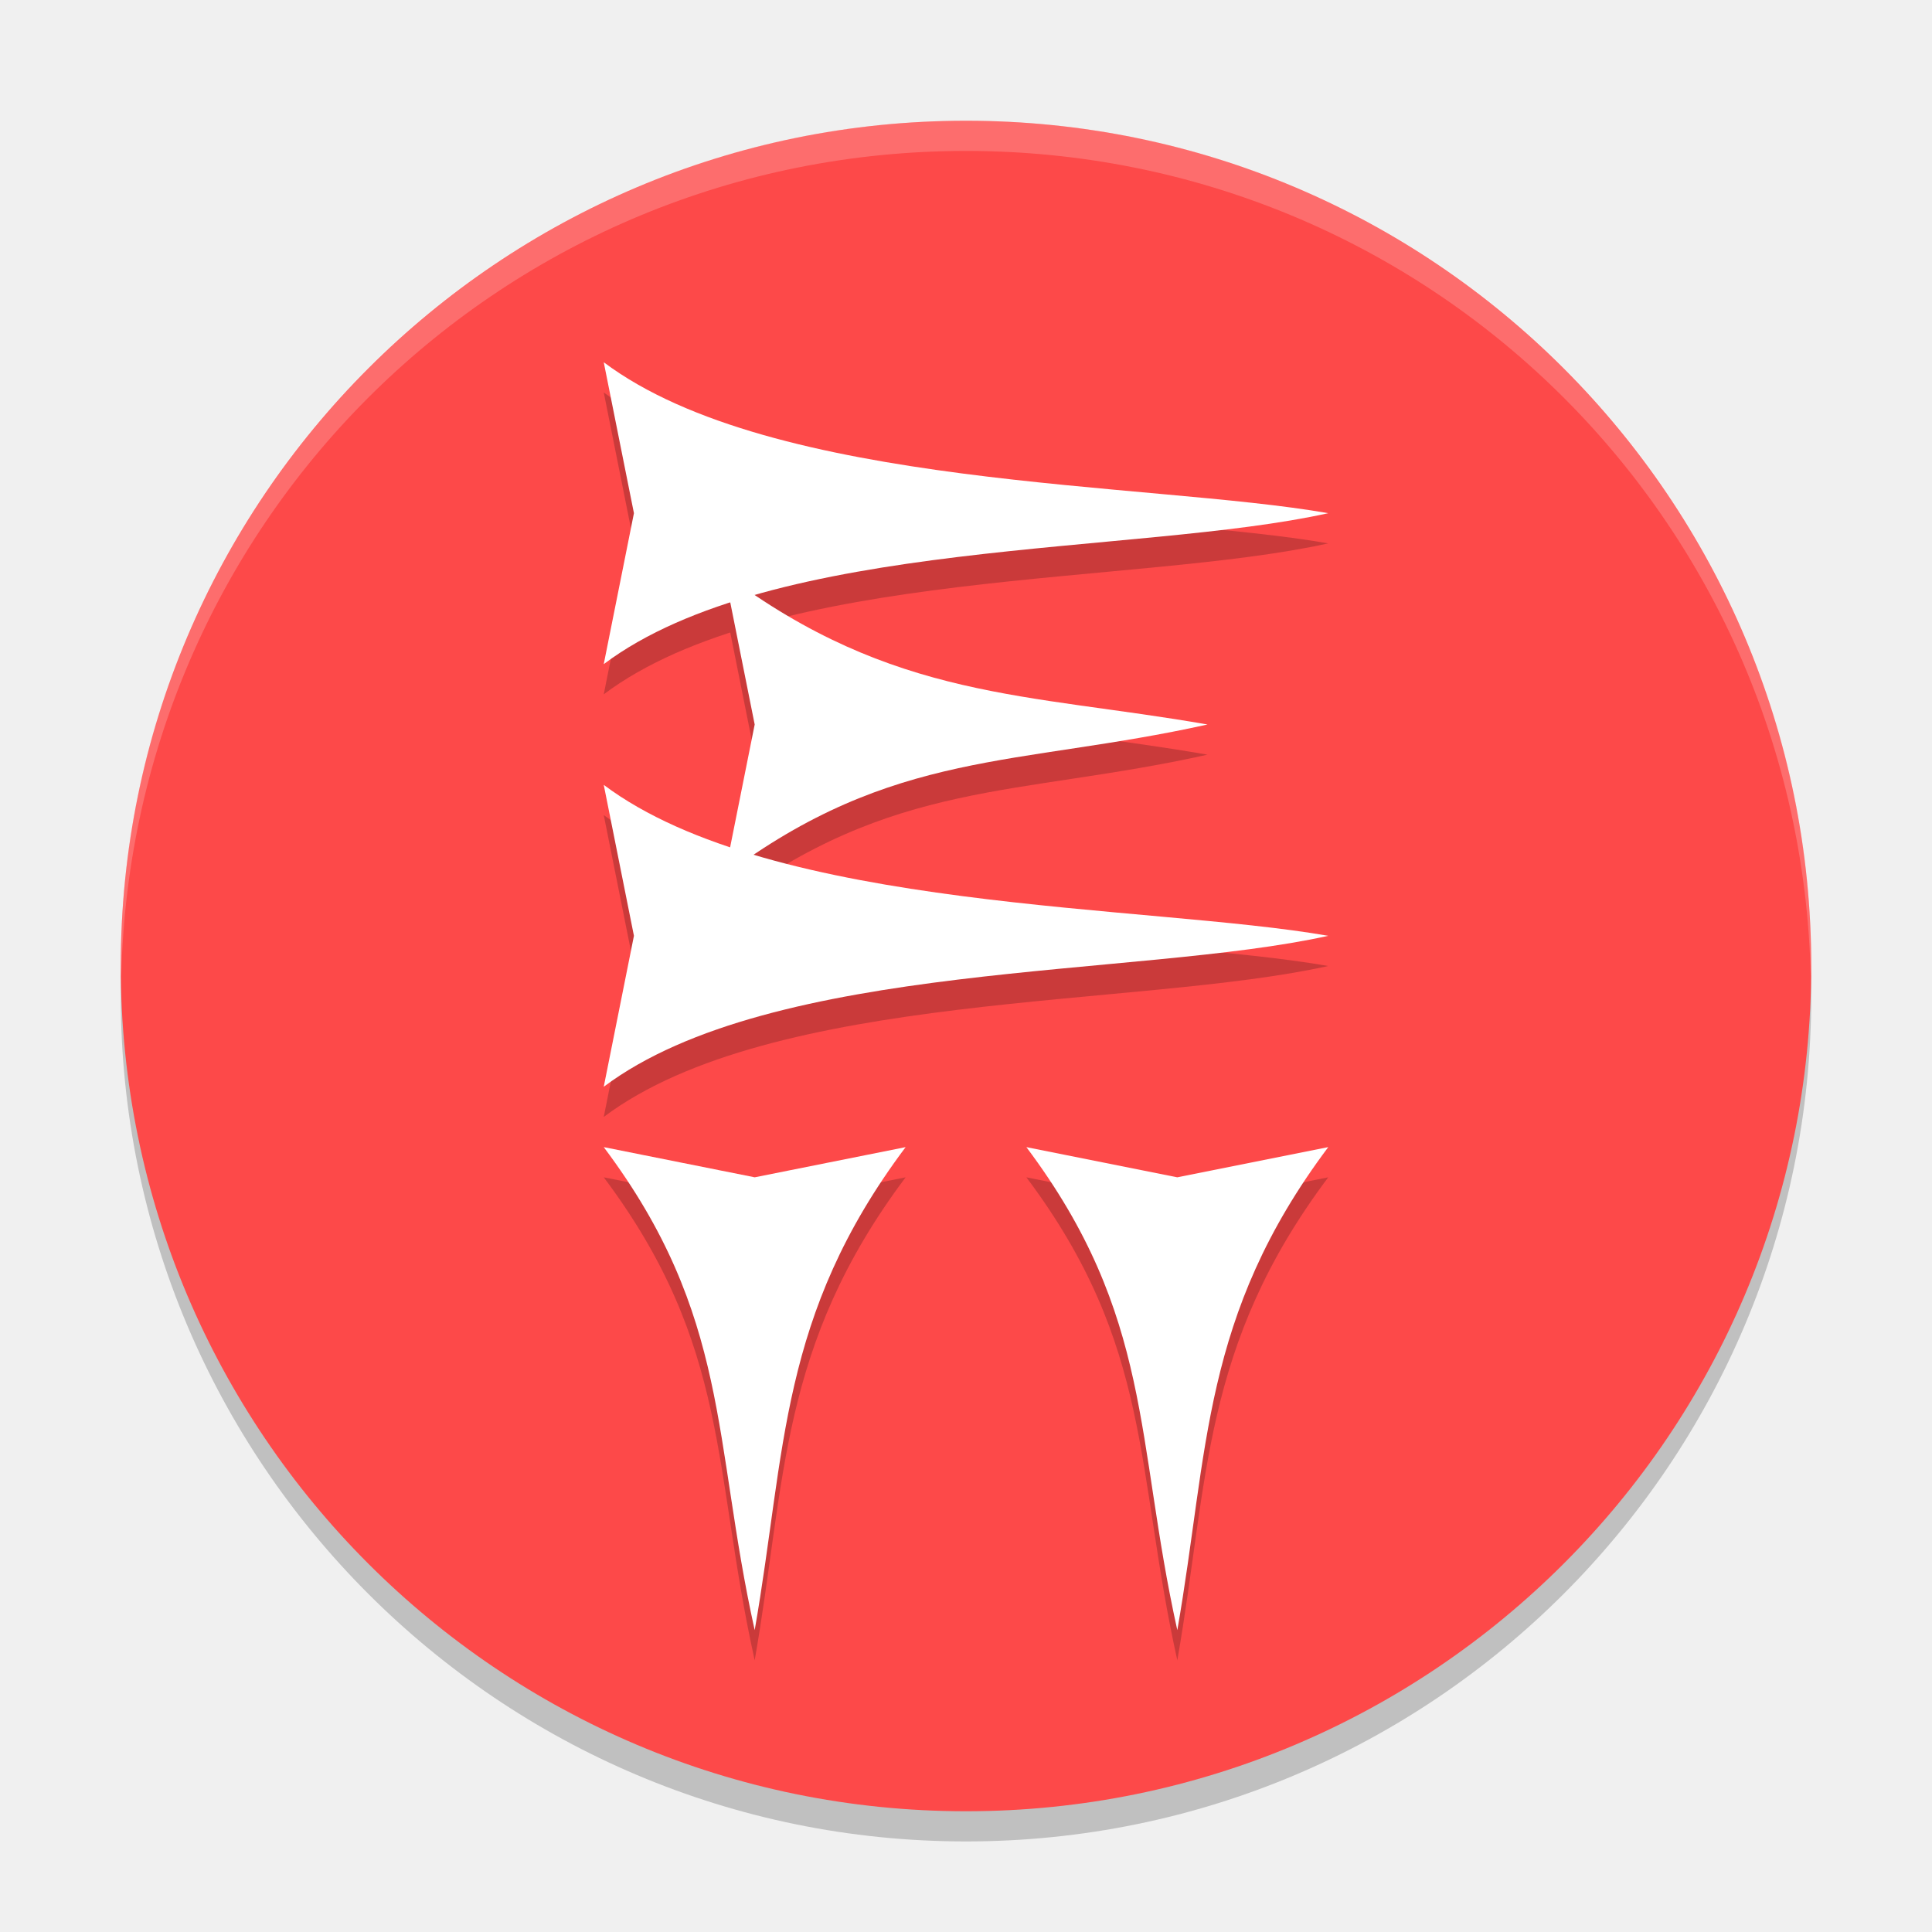
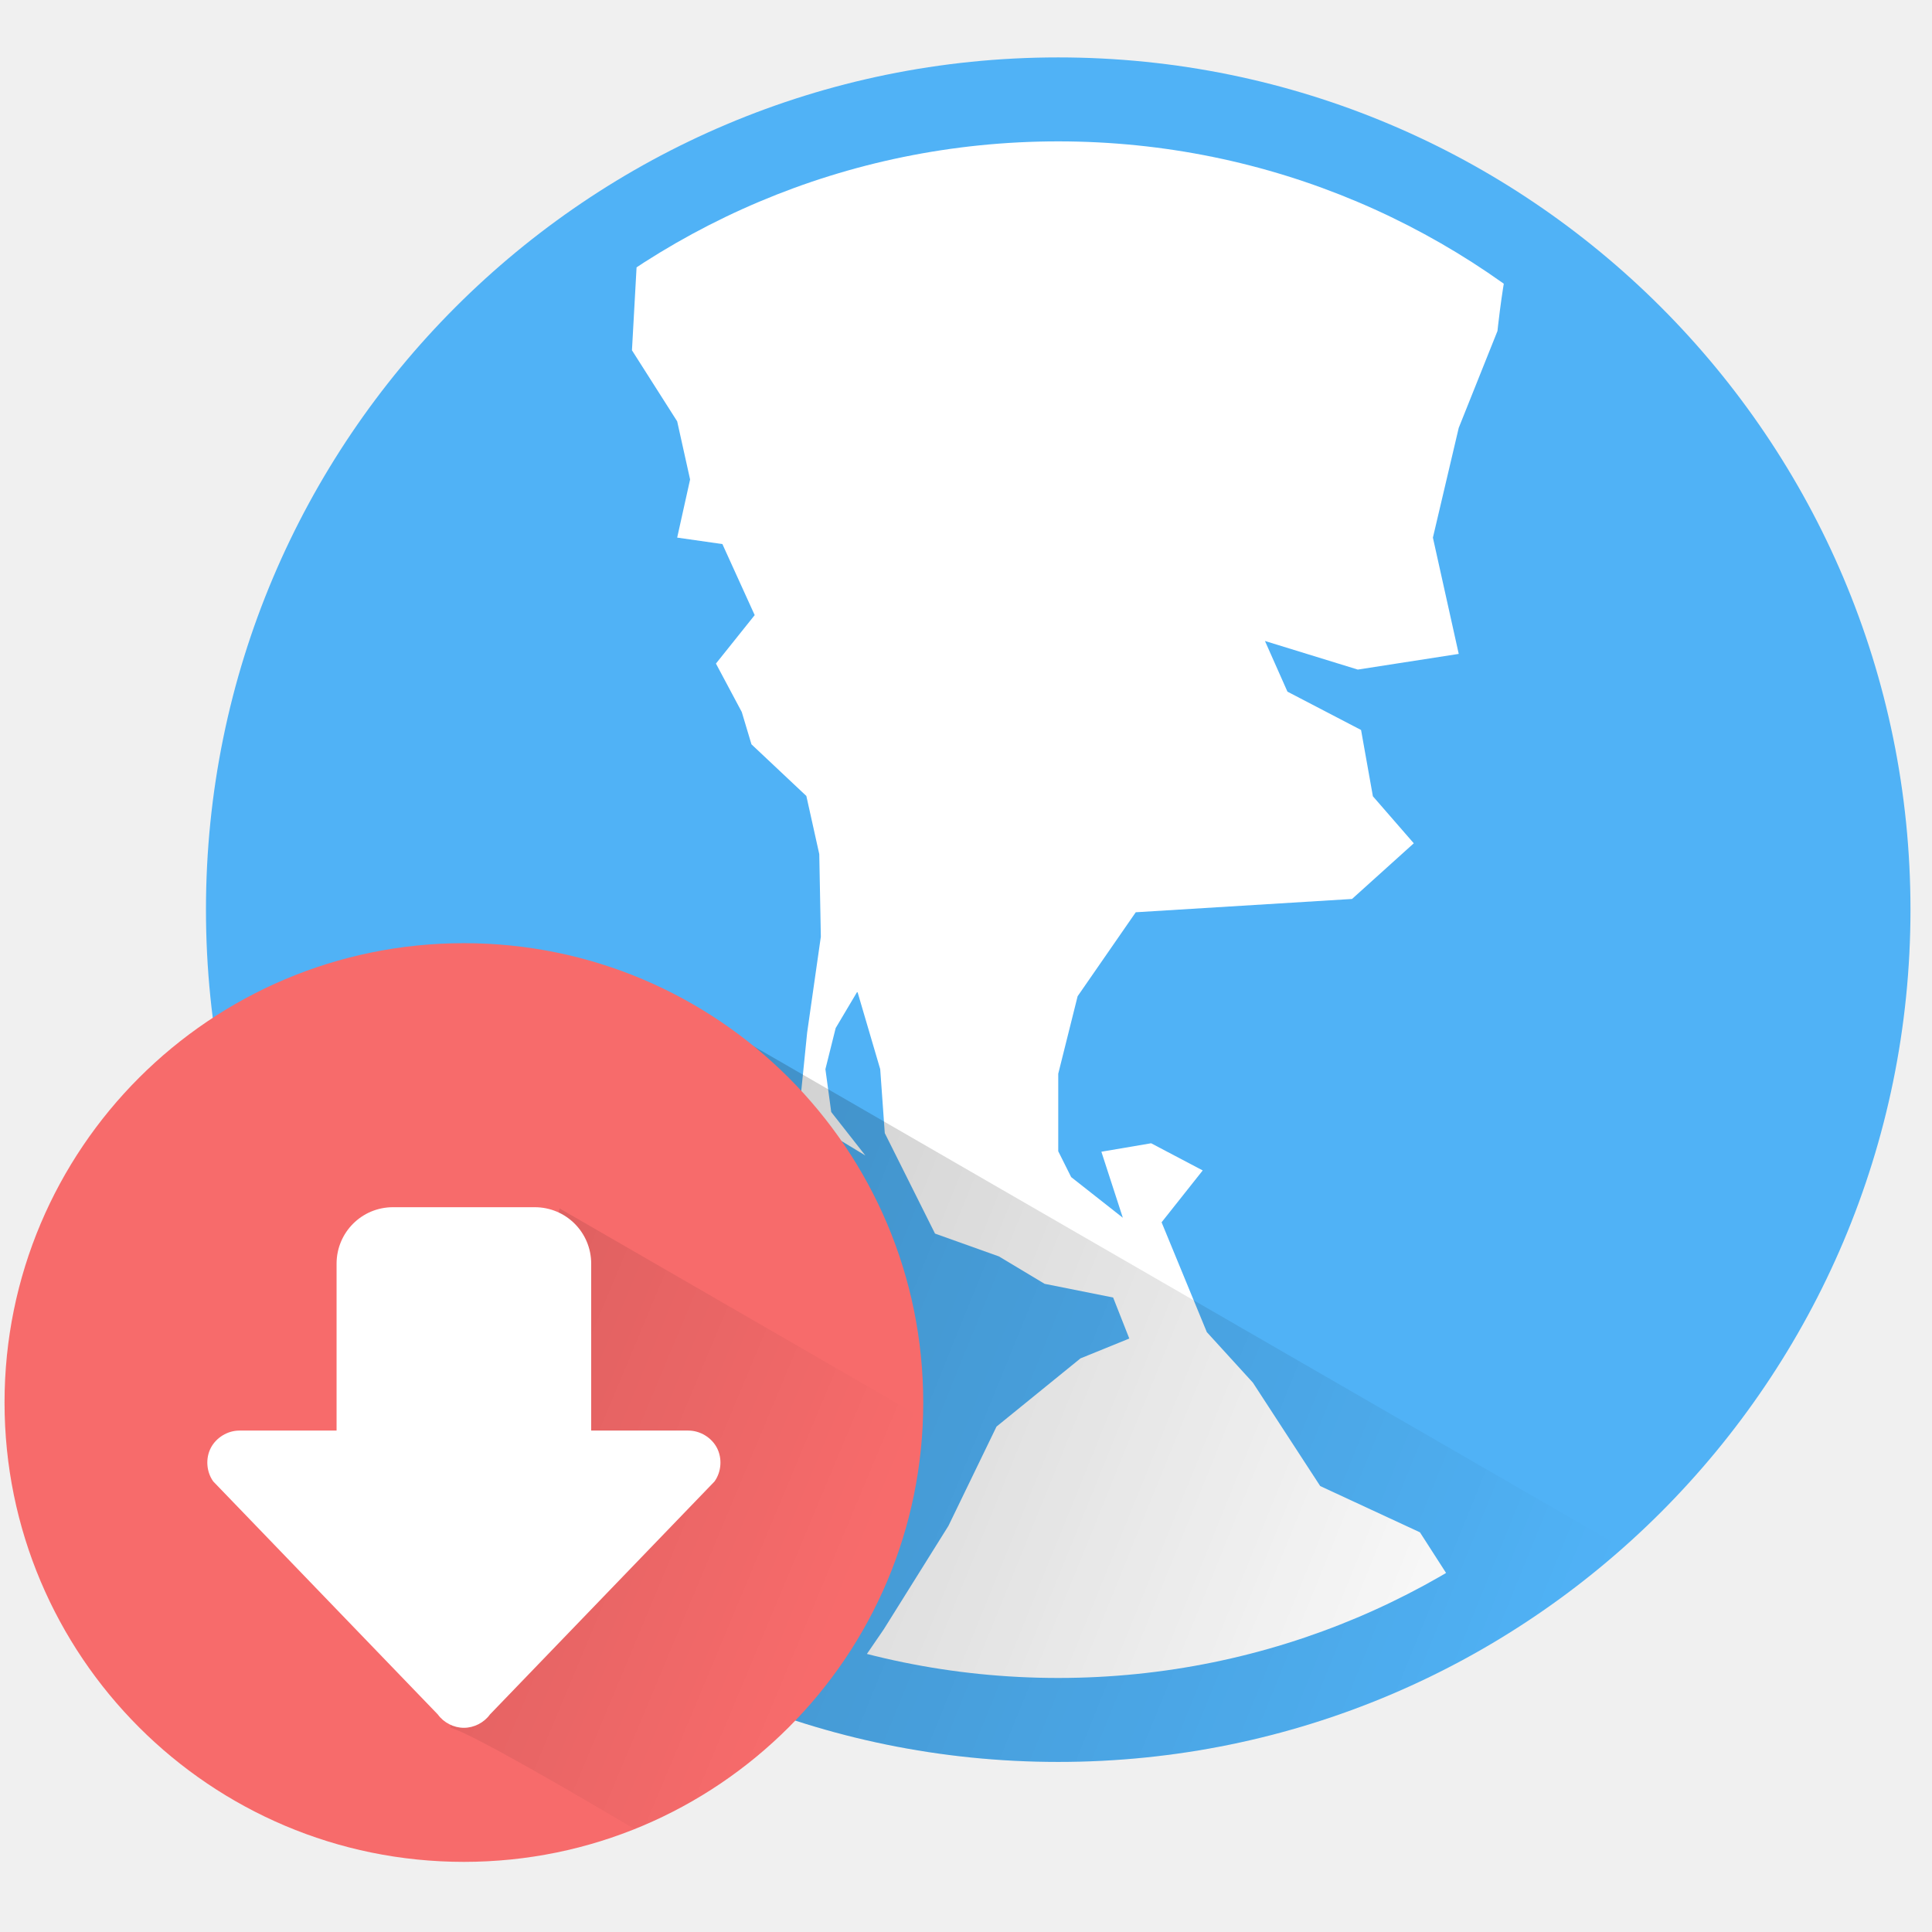
- <svg xmlns="http://www.w3.org/2000/svg" xmlns:xlink="http://www.w3.org/1999/xlink" width="384pt" height="384pt" version="1.1" viewBox="0 0 384 384">
-   <defs>
-     <filter id="alpha" width="100%" height="100%" x="0%" y="0%" filterUnits="objectBoundingBox">
-       <feColorMatrix in="SourceGraphic" type="matrix" values="0 0 0 0 1 0 0 0 0 1 0 0 0 0 1 0 0 0 1 0" />
-     </filter>
-     <mask id="mask0">
-       <g filter="url(#alpha)">
-         <rect width="384" height="384" x="0" y="0" style="fill:rgb(0%,0%,0%);fill-opacity:0.2" />
-       </g>
-     </mask>
-     <clipPath id="clip1">
-       <rect width="384" height="384" x="0" y="0" />
+ <svg xmlns="http://www.w3.org/2000/svg" xmlns:xlink="http://www.w3.org/1999/xlink" id="svg2" version="1.1" width="512" height="512">
+   <defs id="defs6">
+     <linearGradient id="linearGradient3971">
+       <stop style="stop-color:#000000;stop-opacity:1;" offset="0" id="stop3973" />
+       <stop style="stop-color:#000000;stop-opacity:0;" offset="1" id="stop3975" />
+     </linearGradient>
+     <linearGradient id="linearGradient3941">
+       <stop style="stop-color:#000000;stop-opacity:1;" offset="0" id="stop3943" />
+       <stop style="stop-color:#000000;stop-opacity:0;" offset="1" id="stop3945" />
+     </linearGradient>
+     <linearGradient id="linearGradient3933">
+       <stop style="stop-color:#000000;stop-opacity:0;" offset="0" id="stop3935" />
+       <stop style="stop-color:#000000;stop-opacity:0;" offset="1" id="stop3937" />
+     </linearGradient>
+     <linearGradient id="linearGradient3805">
+       <stop style="stop-color:#000000;stop-opacity:0.282" offset="0" id="stop3807" />
+       <stop style="stop-color:#000000;stop-opacity:0;" offset="1" id="stop3809" />
+     </linearGradient>
+     <linearGradient id="linearGradient3797">
+       <stop style="stop-color:#000000;stop-opacity:0.329;" offset="0" id="stop3799" />
+       <stop style="stop-color:#000000;stop-opacity:0;" offset="1" id="stop3801" />
+     </linearGradient>
+     <clipPath clipPathUnits="userSpaceOnUse" id="clipPath3787">
+       <path transform="matrix(0.9014771,0,0,0.9014771,144.8536,-2.37193)" d="m 222.074,93.614 a 46.651,46.651 0 1 1 -93.302,0 46.651,46.651 0 1 1 93.302,0 z" id="path3789" style="fill:#0000ff;fill-opacity:1;fill-rule:evenodd;stroke:none" />
    </clipPath>
-     <g id="surface5" clip-path="url(#clip1)">
-       <path style="fill:rgb(0%,0%,0%)" d="M 360 198 C 360 105.215 284.785 30 192 30 C 99.215 30 24 105.215 24 198 C 24 290.785 99.215 366 192 366 C 284.785 366 360 290.785 360 198 Z M 360 198" />
-     </g>
-     <mask id="mask1">
-       <g filter="url(#alpha)">
-         <rect width="384" height="384" x="0" y="0" style="fill:rgb(0%,0%,0%);fill-opacity:0.2" />
-       </g>
-     </mask>
-     <clipPath id="clip2">
-       <rect width="384" height="384" x="0" y="0" />
+     <linearGradient xlink:href="#linearGradient3797" id="linearGradient3803" x1="255.796" y1="33.457" x2="351.079" y2="82.248" gradientUnits="userSpaceOnUse" gradientTransform="matrix(3.561669,0,0,3.561669,-834.5528,-0.4730001)" />
+     <linearGradient xlink:href="#linearGradient3805" id="linearGradient3811" x1="193.04" y1="5.085" x2="338.351" y2="113.979" gradientUnits="userSpaceOnUse" gradientTransform="matrix(3.768419,0,0,3.768419,-933.5152,22.61357)" />
+     <clipPath clipPathUnits="userSpaceOnUse" id="clipPath3834">
+       <path transform="matrix(3.561669,0,0,3.561669,-380.1891,-41.7708)" d="m 222.074,93.614 a 46.651,46.651 0 1 1 -93.302,0 46.651,46.651 0 1 1 93.302,0 z" id="path3836" style="fill:#9df6f0;fill-opacity:1;fill-rule:evenodd;stroke:none" />
    </clipPath>
-     <g id="surface8" clip-path="url(#clip2)">
-       <path style="fill:rgb(0%,0%,0%)" d="M 180 234 C 154.801 267.602 156.258 294.277 150 330 C 141.594 292.121 145.199 267.602 120 234 L 150 240 Z M 180 234" />
-       <path style="fill:rgb(0%,0%,0%)" d="M 264 234 C 238.801 267.602 240.258 294.277 234 330 C 225.594 292.121 229.199 267.602 204 234 L 234 240 Z M 264 234" />
-       <path style="fill:rgb(0%,0%,0%)" d="M 120 162 C 153.602 187.199 228.277 185.742 264 192 C 226.121 200.406 153.602 196.801 120 222 L 126 192 Z M 120 162" />
-       <path style="fill:rgb(0%,0%,0%)" d="M 120 78 C 153.602 103.199 228.277 101.742 264 108 C 226.121 116.406 153.602 112.801 120 138 L 126 108 Z M 120 78" />
-       <path style="fill:rgb(0%,0%,0%)" d="M 144 120 C 177.602 145.199 204.277 143.742 240 150 C 202.121 158.406 177.602 154.801 144 180 L 150 150 Z M 144 120" />
-     </g>
-     <mask id="mask2">
-       <g filter="url(#alpha)">
-         <rect width="384" height="384" x="0" y="0" style="fill:rgb(0%,0%,0%);fill-opacity:0.2" />
-       </g>
-     </mask>
-     <clipPath id="clip3">
-       <rect width="384" height="384" x="0" y="0" />
+     <clipPath clipPathUnits="userSpaceOnUse" id="clipPath3844">
+       <path id="path3846" d="m 213.274,114.186 c 0.152,0.609 3.065,7.7 4.287,10.663 0.33,1.348 1.151,1.716 2.249,2.472 l 5.191,3.576 c 1.884,0.973 1.823,1.627 1.036,3.23 -1.748,2.473 -6.276,2.808 -11.222,2.82 -2.287,0.254 -2.921,-0.245 -4.489,-1.874 l -17.649,-13.562 z" style="fill:#2d8fff;fill-opacity:1;stroke:none" />
    </clipPath>
-     <g id="surface11" clip-path="url(#clip3)">
-       <path style="fill:rgb(100.000%,100.000%,100.000%)" d="M 192 24 C 98.93 24 24 98.93 24 192 C 24 192.68 24.066 193.344 24.105 194.016 C 26.215 102.805 100.266 30 192 30 C 283.734 30 357.785 102.805 359.895 194.016 C 359.934 193.344 360 192.68 360 192 C 360 98.93 285.07 24 192 24 Z M 192 24" />
-     </g>
+     <clipPath clipPathUnits="userSpaceOnUse" id="clipPath3852">
+       <path style="fill:#2d8fff;fill-opacity:1;stroke:none" d="m 385.185,222.993 85.656,-27.129 c 0.76,18.658 -1.349,37.624 -5.147,54.593 -7.401,33.061 -61.707,84.698 -61.707,84.698 0,0 -1.662,-37.89 -4.781,-56.548 -3.152,-18.856 -14.02,-55.614 -14.02,-55.614 z" id="path3854" />
+     </clipPath>
+     <clipPath clipPathUnits="userSpaceOnUse" id="clipPath3860">
+       <path transform="matrix(3.561669,0,0,3.561669,-380.1891,-41.7708)" d="m 222.074,93.614 a 46.651,46.651 0 1 1 -93.302,0 46.651,46.651 0 1 1 93.302,0 z" id="path3862" style="fill:#9df6f0;fill-opacity:1;fill-rule:evenodd;stroke:none" />
+     </clipPath>
+     <clipPath clipPathUnits="userSpaceOnUse" id="clipPath3798">
+       <path id="path3800" d="m 398.407,222.993 -91.237,1.267 c -3.981,0.431 -7.517,0.14 -11.278,-0.966 l -37.613,-11.063 c -5.092,-0.846 -5.633,-2.086 -7.486,-6.534 l -3.059,-7.343 c -2.855,-4.826 -0.169,-5.937 3.273,-9.723 L 269.261,168.55 c 18.921,-26.807 37.803,-58.055 64.401,-70.15 38.791,-14.804 81.868,-6.077 110.06,22.977 19.501,20.098 26.947,50.01 27.262,80.119 l -69.301,32.2 c -1.878,-6.381 -3.276,-10.704 -3.276,-10.704 z" style="fill:#92c5ff;fill-opacity:1;stroke:none" />
+     </clipPath>
+     <clipPath clipPathUnits="userSpaceOnUse" id="clipPath3804">
+       <path style="fill:#92c5ff;fill-opacity:1;stroke:none" d="m 385.185,222.993 85.656,-27.129 c 0.76,18.658 -1.349,37.624 -5.147,54.593 -7.401,33.061 -61.707,84.698 -61.707,84.698 0,0 -1.662,-37.89 -4.781,-56.548 -3.152,-18.856 -14.02,-55.614 -14.02,-55.614 z" id="path3806" />
+     </clipPath>
+     <clipPath clipPathUnits="userSpaceOnUse" id="clipPath3814">
+       <path id="path3816" d="m 295.495,170.715 c 0,0 10.917,-20.179 22.155,-22.802 9.4,-2.194 27.544,8.317 27.544,8.317 0,0 -11.654,14.214 -20.729,16.878 -9.163,2.689 -28.97,-2.393 -28.97,-2.393 z" style="fill:#5b5b5b;fill-opacity:1;stroke:none" />
+     </clipPath>
+     <linearGradient xlink:href="#linearGradient3941" id="linearGradient3949" x1="-401.637" y1="152.436" x2="381.973" y2="470.634" gradientUnits="userSpaceOnUse" />
+     <clipPath clipPathUnits="userSpaceOnUse" id="clipPath3953">
+       <path transform="matrix(4.254383,0,0,4.254383,-467.5524,-141.8153)" d="m 222.074,93.614 a 46.651,46.651 0 1 1 -93.302,0 46.651,46.651 0 1 1 93.302,0 z" id="path3955" style="fill:#58bcee;fill-opacity:1;fill-rule:evenodd;stroke:none" />
+     </clipPath>
+     <linearGradient xlink:href="#linearGradient3971" id="linearGradient3977" x1="-263.751" y1="230.286" x2="221.301" y2="433.226" gradientUnits="userSpaceOnUse" />
+     <clipPath clipPathUnits="userSpaceOnUse" id="clipPath3981">
+       <path transform="matrix(1.128957,0,0,1.128957,-266.7714,-103.0182)" d="m 455.377,420.076 a 94.752,94.752 0 1 1 -189.505,0 94.752,94.752 0 1 1 189.505,0 z" id="path3983" style="fill:#bcef86;fill-opacity:1;fill-rule:evenodd;stroke:none" />
+     </clipPath>
  </defs>
-   <g>
-     <use mask="url(#mask0)" xlink:href="#surface5" />
-     <path style="fill:rgb(99.215%,28.627%,28.627%)" d="M 360 192 C 360 99.215 284.785 24 192 24 C 99.215 24 24 99.215 24 192 C 24 284.785 99.215 360 192 360 C 284.785 360 360 284.785 360 192 Z M 360 192" />
-     <use mask="url(#mask1)" xlink:href="#surface8" />
-     <path style="fill:rgb(100.000%,100.000%,100.000%)" d="M 180 228 C 154.801 261.602 156.258 288.277 150 324 C 141.594 286.121 145.199 261.602 120 228 L 150 234 Z M 180 228" />
-     <path style="fill:rgb(100.000%,100.000%,100.000%)" d="M 264 228 C 238.801 261.602 240.258 288.277 234 324 C 225.594 286.121 229.199 261.602 204 228 L 234 234 Z M 264 228" />
-     <path style="fill:rgb(100.000%,100.000%,100.000%)" d="M 120 156 C 153.602 181.199 228.277 179.742 264 186 C 226.121 194.406 153.602 190.801 120 216 L 126 186 Z M 120 156" />
-     <path style="fill:rgb(100.000%,100.000%,100.000%)" d="M 120 72 C 153.602 97.199 228.277 95.742 264 102 C 226.121 110.406 153.602 106.801 120 132 L 126 102 Z M 120 72" />
-     <path style="fill:rgb(100.000%,100.000%,100.000%)" d="M 144 114 C 177.602 139.199 204.277 137.742 240 144 C 202.121 152.406 177.602 148.801 144 174 L 150 144 Z M 144 114" />
-     <use mask="url(#mask2)" xlink:href="#surface11" />
-   </g>
+   <circle style="fill:#50b2f6;fill-opacity:1;fill-rule:evenodd;stroke:none;stroke-width:4.841" id="path2995" cx="280.439" cy="241.071" r="225.857" />
+   <path style="fill:#ffffff;fill-opacity:1;stroke:none" d="m 280.368,38.672 -0.707,12.728 2.475,3.889 0.707,3.182 -0.707,3.182 2.475,0.354 1.768,3.889 -2.121,2.652 1.414,2.652 0.53,1.768 3.005,2.828 0.707,3.182 L 290,83.5 l -0.75,5.25 -0.456,4.517 3.642,2.208 -1.868,-2.38 L 290.25,90.75 290.812,88.5 292,86.5 l 1.25,4.25 0.25,3.5 2.75,5.5 3.5,1.25 2.5,1.5 3.75,0.75 0.884,2.244 -2.672,1.087 -4.596,3.733 -2.631,5.433 -3.536,5.657 -4.596,6.718 c 0,0 -2.121,6.718 -0.354,6.718 1.768,0 23.335,0.354 24.749,1.061 1.414,0.707 19.092,-4.95 19.092,-4.95 l -9.546,-14.849 -5.459,-2.532 -3.686,-5.662 -2.522,-2.766 -2.475,-6.01 2.251,-2.839 -2.823,-1.487 -2.724,0.463 1.174,3.614 -2.828,-2.226 -0.707,-1.414 v -4.243 l 1.061,-4.243 3.182,-4.596 11.839,-0.728 3.38,-3.047 -2.239,-2.574 -0.647,-3.628 -4.03,-2.099 -1.231,-2.773 5.082,1.565 5.525,-0.858 -1.414,-6.364 1.414,-6.01 2.121,-5.303 c 0,0 0.707,-7.071 2.121,-8.132 1.414,-1.061 3.889,-22.981 3.889,-22.981 0,0 -30.052,-1.414 -31.466,-0.707 -1.414,0.707 -25.102,16.263 -25.102,16.263 z" id="path3783" clip-path="url(#clipPath3787)" transform="matrix(4.841415,0,0,4.841415,-1186.479,-156.0172)" />
+   <path style="opacity:0.691;fill:url(#linearGradient3949);fill-opacity:1;stroke:none" d="M 183.848,274.412 438.541,421.459 320.319,460.381 190.919,458.26 Z" id="path3931" clip-path="url(#clipPath3953)" transform="matrix(1.137983,0,0,1.137983,-36.79058,-50.77036)" />
+   <circle style="fill:#f76b6b;fill-opacity:1;fill-rule:evenodd;stroke:none;stroke-width:1.285" id="path3025" cx="122.935" cy="371.683" r="121.732" />
+   <path style="opacity:0.543;fill:url(#linearGradient3977);fill-opacity:1;stroke:none" d="m 162.635,326.031 120.184,69.388 -57.221,102.575 c 0,0 -78.958,-48.514 -88.419,-51.049 z" id="path3969" clip-path="url(#clipPath3981)" transform="matrix(1.137983,0,0,1.137983,-36.79058,-50.77036)" />
+   <path style="color:#000000;display:inline;overflow:visible;visibility:visible;fill:#ffffff;fill-opacity:1;fill-rule:evenodd;stroke:none;stroke-width:40.512;marker:none;enable-background:accumulate" d="m 104.155,319.922 c -8.291,0 -14.958,6.683 -14.958,14.974 v 44.222 H 63.429 c -3.113,5e-4 -6.16,1.859 -7.58,4.629 -1.42,2.77 -1.149,6.326 0.668,8.854 l 59.506,61.744 c 1.57,2.183 4.224,3.541 6.912,3.541 2.688,0 5.342,-1.359 6.912,-3.541 l 59.506,-61.744 c 1.817,-2.528 2.088,-6.084 0.668,-8.854 -1.42,-2.77 -4.467,-4.628 -7.58,-4.629 h -25.769 v -44.222 c 0,-8.291 -6.667,-14.974 -14.958,-14.974 z" id="rect3957" />
</svg>
